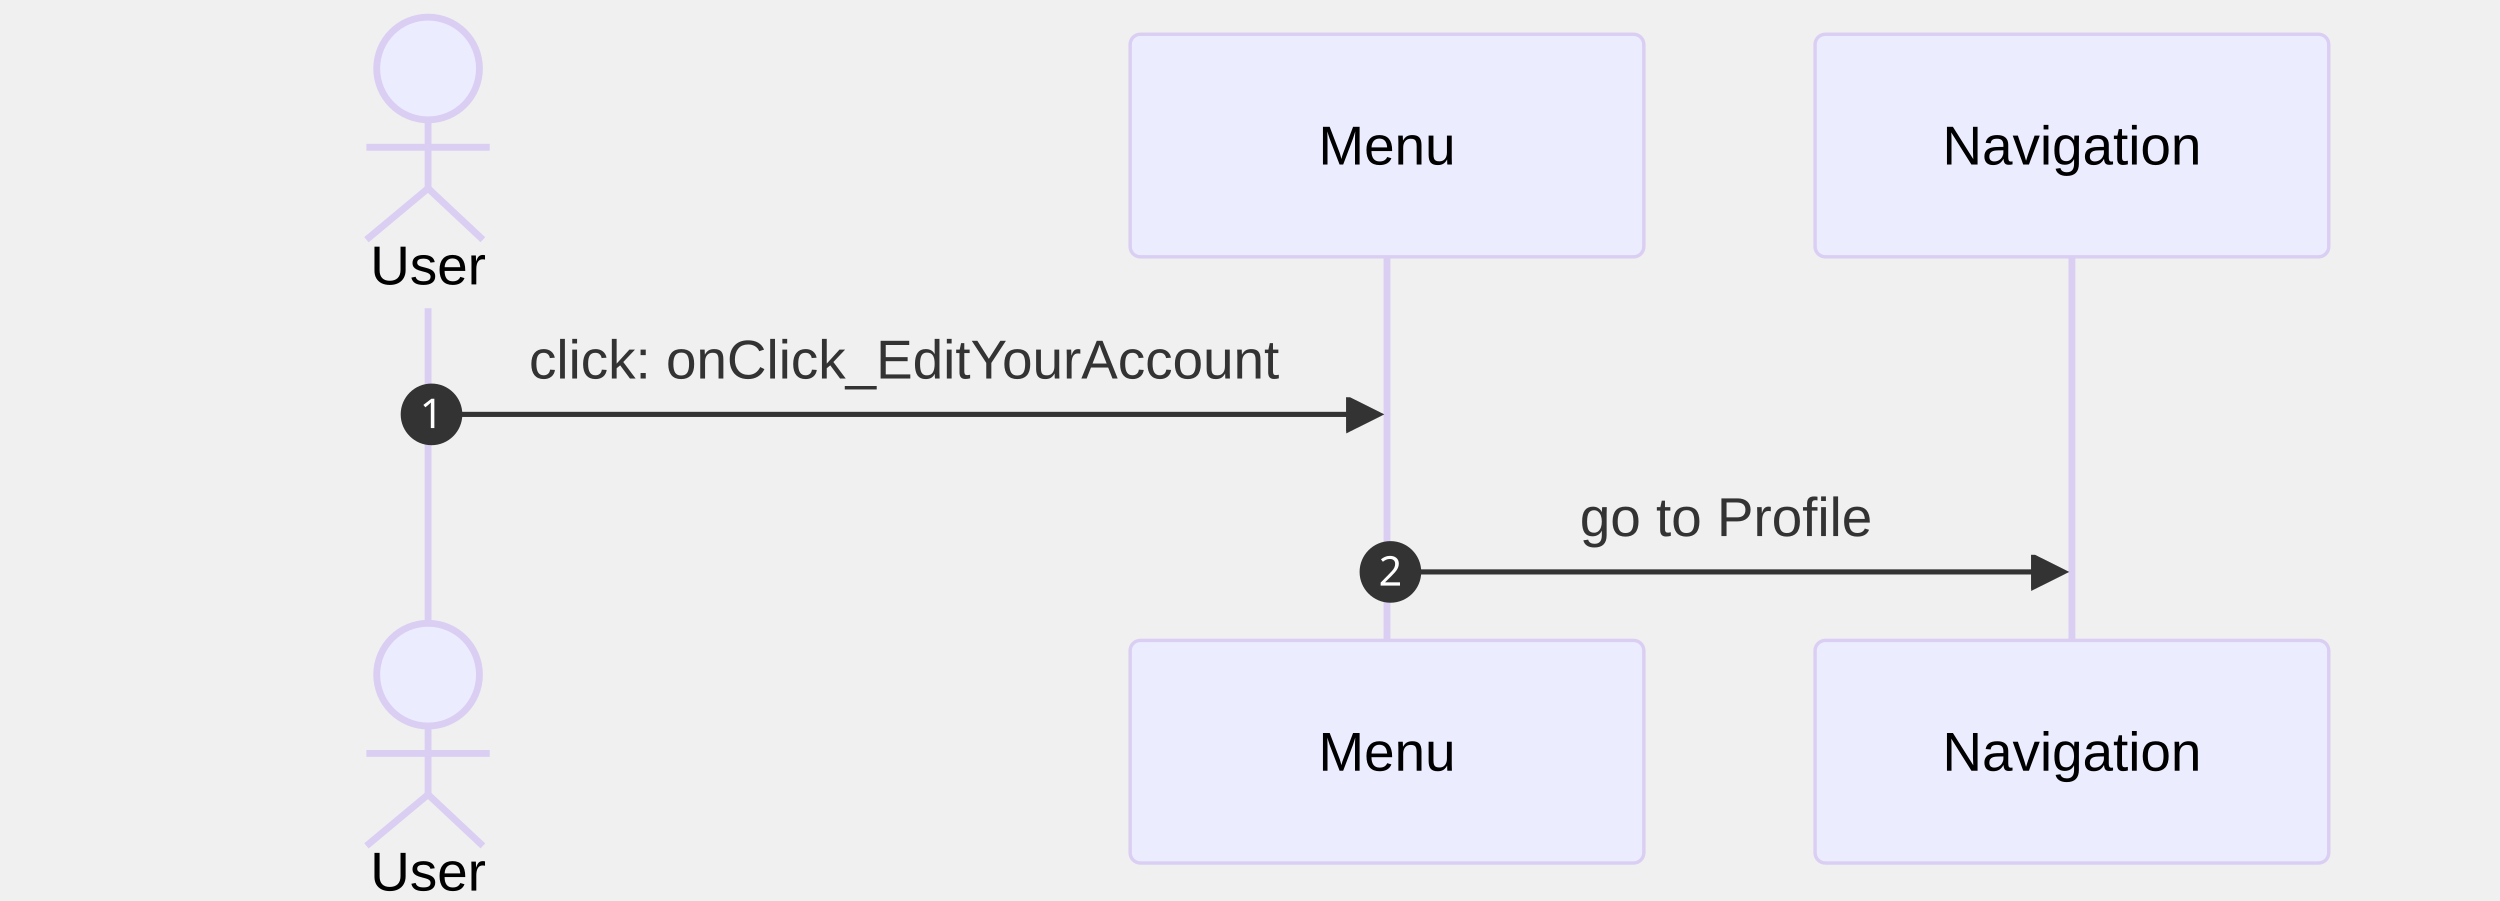
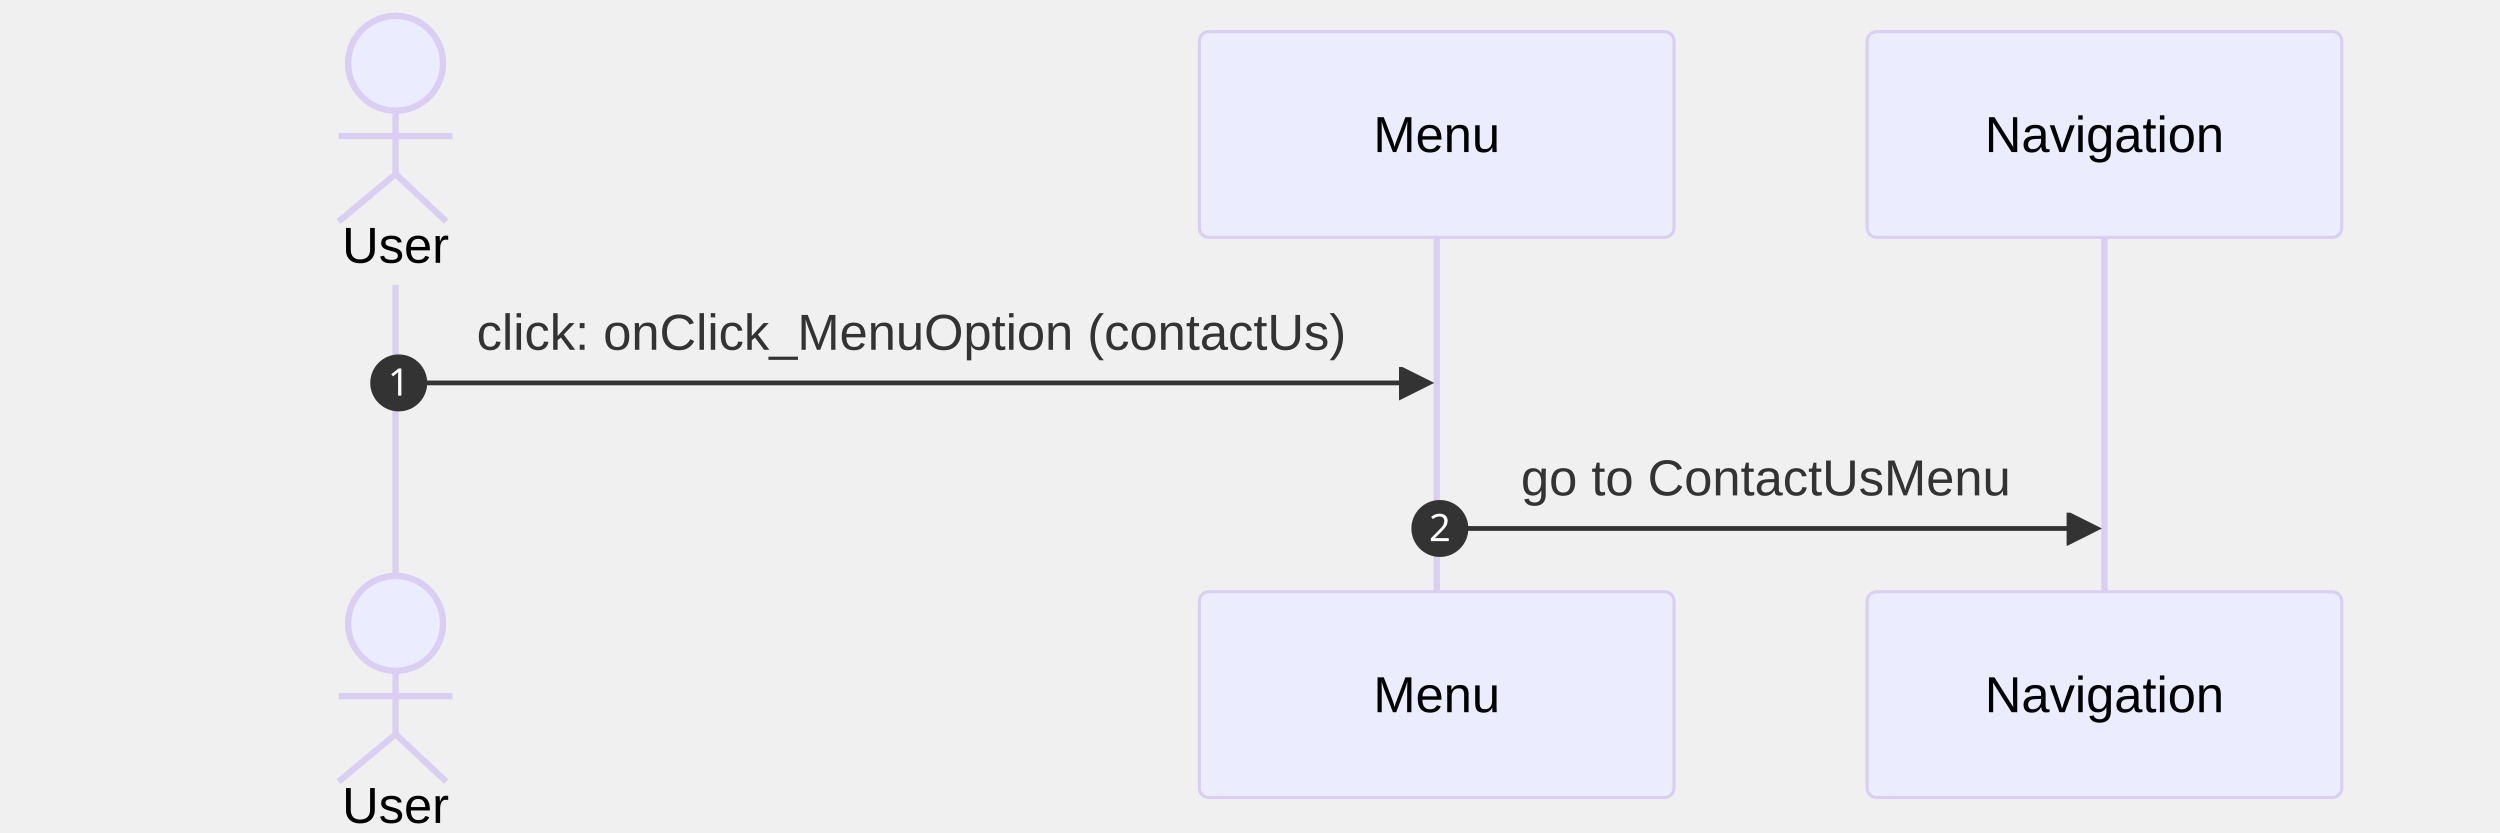
- <svg xmlns="http://www.w3.org/2000/svg" aria-roledescription="sequence" role="graphics-document document" viewBox="-50 -10 730 263" style="max-width: 730px;" width="100%" id="d">
+ <svg xmlns="http://www.w3.org/2000/svg" aria-roledescription="sequence" role="graphics-document document" viewBox="-50 -10 790 263" style="max-width: 790px;" width="100%" id="d">
  <g>
-     <rect class="actor actor-bottom" ry="3" rx="3" name="N" height="65" width="150" stroke="#666" fill="#eaeaea" y="177" x="480" />
-     <text style="text-anchor: middle; font-size: 16px; font-weight: 400;" class="actor" alignment-baseline="central" dominant-baseline="central" y="209.5" x="555">
-       <tspan dy="0" x="555">Navigation</tspan>
+     <rect class="actor actor-bottom" ry="3" rx="3" name="N" height="65" width="150" stroke="#666" fill="#eaeaea" y="177" x="540" />
+     <text style="text-anchor: middle; font-size: 16px; font-weight: 400;" class="actor" alignment-baseline="central" dominant-baseline="central" y="209.5" x="615">
+       <tspan dy="0" x="615">Navigation</tspan>
    </text>
  </g>
  <g>
-     <rect class="actor actor-bottom" ry="3" rx="3" name="B" height="65" width="150" stroke="#666" fill="#eaeaea" y="177" x="280" />
-     <text style="text-anchor: middle; font-size: 16px; font-weight: 400;" class="actor" alignment-baseline="central" dominant-baseline="central" y="209.5" x="355">
-       <tspan dy="0" x="355">Menu</tspan>
+     <rect class="actor actor-bottom" ry="3" rx="3" name="B" height="65" width="150" stroke="#666" fill="#eaeaea" y="177" x="329" />
+     <text style="text-anchor: middle; font-size: 16px; font-weight: 400;" class="actor" alignment-baseline="central" dominant-baseline="central" y="209.5" x="404">
+       <tspan dy="0" x="404">Menu</tspan>
    </text>
  </g>
  <g>
-     <line stroke="#999" stroke-width="0.5px" class="200" y2="177" x2="555" y1="5" x1="555" id="actor2" />
+     <line stroke="#999" stroke-width="0.5px" class="200" y2="177" x2="615" y1="5" x1="615" id="actor2" />
    <g id="root-2">
-       <rect class="actor actor-top" ry="3" rx="3" name="N" height="65" width="150" stroke="#666" fill="#eaeaea" y="0" x="480" />
-       <text style="text-anchor: middle; font-size: 16px; font-weight: 400;" class="actor" alignment-baseline="central" dominant-baseline="central" y="32.5" x="555">
-         <tspan dy="0" x="555">Navigation</tspan>
+       <rect class="actor actor-top" ry="3" rx="3" name="N" height="65" width="150" stroke="#666" fill="#eaeaea" y="0" x="540" />
+       <text style="text-anchor: middle; font-size: 16px; font-weight: 400;" class="actor" alignment-baseline="central" dominant-baseline="central" y="32.5" x="615">
+         <tspan dy="0" x="615">Navigation</tspan>
      </text>
    </g>
  </g>
  <g>
-     <line stroke="#999" stroke-width="0.5px" class="200" y2="177" x2="355" y1="5" x1="355" id="actor1" />
+     <line stroke="#999" stroke-width="0.5px" class="200" y2="177" x2="404" y1="5" x1="404" id="actor1" />
    <g id="root-1">
-       <rect class="actor actor-top" ry="3" rx="3" name="B" height="65" width="150" stroke="#666" fill="#eaeaea" y="0" x="280" />
-       <text style="text-anchor: middle; font-size: 16px; font-weight: 400;" class="actor" alignment-baseline="central" dominant-baseline="central" y="32.5" x="355">
-         <tspan dy="0" x="355">Menu</tspan>
+       <rect class="actor actor-top" ry="3" rx="3" name="B" height="65" width="150" stroke="#666" fill="#eaeaea" y="0" x="329" />
+       <text style="text-anchor: middle; font-size: 16px; font-weight: 400;" class="actor" alignment-baseline="central" dominant-baseline="central" y="32.5" x="404">
+         <tspan dy="0" x="404">Menu</tspan>
      </text>
    </g>
  </g>
  <style>#d{font-family:"trebuchet ms",verdana,arial,sans-serif;font-size:16px;fill:#333;}#d .error-icon{fill:#552222;}#d .error-text{fill:#552222;stroke:#552222;}#d .edge-thickness-normal{stroke-width:2px;}#d .edge-thickness-thick{stroke-width:3.5px;}#d .edge-pattern-solid{stroke-dasharray:0;}#d .edge-pattern-dashed{stroke-dasharray:3;}#d .edge-pattern-dotted{stroke-dasharray:2;}#d .marker{fill:#333333;stroke:#333333;}#d .marker.cross{stroke:#333333;}#d svg{font-family:"trebuchet ms",verdana,arial,sans-serif;font-size:16px;}#d .actor{stroke:hsl(259.626, 59.777%, 87.902%);fill:#ECECFF;}#d text.actor&gt;tspan{fill:black;stroke:none;}#d .actor-line{stroke:grey;}#d .messageLine0{stroke-width:1.5;stroke-dasharray:none;stroke:#333;}#d .messageLine1{stroke-width:1.5;stroke-dasharray:2,2;stroke:#333;}#d #arrowhead path{fill:#333;stroke:#333;}#d .sequenceNumber{fill:white;}#d #sequencenumber{fill:#333;}#d #crosshead path{fill:#333;stroke:#333;}#d .messageText{fill:#333;stroke:none;}#d .labelBox{stroke:hsl(259.626, 59.777%, 87.902%);fill:#ECECFF;}#d .labelText,#d .labelText&gt;tspan{fill:black;stroke:none;}#d .loopText,#d .loopText&gt;tspan{fill:black;stroke:none;}#d .loopLine{stroke-width:2px;stroke-dasharray:2,2;stroke:hsl(259.626, 59.777%, 87.902%);fill:hsl(259.626, 59.777%, 87.902%);}#d .note{stroke:#aaaa33;fill:#fff5ad;}#d .noteText,#d .noteText&gt;tspan{fill:black;stroke:none;}#d .activation0{fill:#f4f4f4;stroke:#666;}#d .activation1{fill:#f4f4f4;stroke:#666;}#d .activation2{fill:#f4f4f4;stroke:#666;}#d .actorPopupMenu{position:absolute;}#d .actorPopupMenuPanel{position:absolute;fill:#ECECFF;box-shadow:0px 8px 16px 0px rgba(0,0,0,0.2);filter:drop-shadow(3px 5px 2px rgb(0 0 0 / 0.4));}#d .actor-man line{stroke:hsl(259.626, 59.777%, 87.902%);fill:#ECECFF;}#d .actor-man circle,#d line{stroke:hsl(259.626, 59.777%, 87.902%);fill:#ECECFF;stroke-width:2px;}#d :root{--mermaid-font-family:"trebuchet ms",verdana,arial,sans-serif;}</style>
  <g />
  <defs>
    <symbol height="24" width="24" id="computer">
      <path d="M2 2v13h20v-13h-20zm18 11h-16v-9h16v9zm-10.228 6l.466-1h3.524l.467 1h-4.457zm14.228 3h-24l2-6h2.104l-1.33 4h18.45l-1.297-4h2.073l2 6zm-5-10h-14v-7h14v7z" transform="scale(.5)" />
    </symbol>
  </defs>
  <defs>
    <symbol clip-rule="evenodd" fill-rule="evenodd" id="database">
      <path d="M12.258.001l.256.004.255.005.253.008.251.01.249.012.247.015.246.016.242.019.241.02.239.023.236.024.233.027.231.028.229.031.225.032.223.034.22.036.217.038.214.04.211.041.208.043.205.045.201.046.198.048.194.05.191.051.187.053.183.054.18.056.175.057.172.059.168.06.163.061.16.063.155.064.15.066.074.033.073.033.071.034.07.034.069.035.068.035.067.035.066.035.064.036.064.036.062.036.06.036.06.037.058.037.058.037.055.038.055.038.053.038.052.038.051.039.05.039.048.039.047.039.045.04.044.04.043.04.041.04.04.041.039.041.037.041.036.041.034.041.033.042.032.042.03.042.029.042.027.042.026.043.024.043.023.043.021.043.02.043.018.044.017.043.015.044.013.044.012.044.011.045.009.044.007.045.006.045.004.045.002.045.001.045v17l-.001.045-.002.045-.004.045-.006.045-.007.045-.009.044-.011.045-.012.044-.013.044-.015.044-.017.043-.018.044-.02.043-.021.043-.023.043-.024.043-.026.043-.027.042-.029.042-.03.042-.032.042-.033.042-.034.041-.036.041-.037.041-.039.041-.04.041-.041.04-.043.04-.044.04-.045.04-.047.039-.048.039-.05.039-.051.039-.052.038-.053.038-.055.038-.055.038-.058.037-.058.037-.06.037-.06.036-.062.036-.064.036-.064.036-.066.035-.067.035-.068.035-.069.035-.07.034-.071.034-.073.033-.074.033-.15.066-.155.064-.16.063-.163.061-.168.06-.172.059-.175.057-.18.056-.183.054-.187.053-.191.051-.194.05-.198.048-.201.046-.205.045-.208.043-.211.041-.214.04-.217.038-.22.036-.223.034-.225.032-.229.031-.231.028-.233.027-.236.024-.239.023-.241.02-.242.019-.246.016-.247.015-.249.012-.251.01-.253.008-.255.005-.256.004-.258.001-.258-.001-.256-.004-.255-.005-.253-.008-.251-.01-.249-.012-.247-.015-.245-.016-.243-.019-.241-.02-.238-.023-.236-.024-.234-.027-.231-.028-.228-.031-.226-.032-.223-.034-.22-.036-.217-.038-.214-.04-.211-.041-.208-.043-.204-.045-.201-.046-.198-.048-.195-.05-.19-.051-.187-.053-.184-.054-.179-.056-.176-.057-.172-.059-.167-.06-.164-.061-.159-.063-.155-.064-.151-.066-.074-.033-.072-.033-.072-.034-.07-.034-.069-.035-.068-.035-.067-.035-.066-.035-.064-.036-.063-.036-.062-.036-.061-.036-.06-.037-.058-.037-.057-.037-.056-.038-.055-.038-.053-.038-.052-.038-.051-.039-.049-.039-.049-.039-.046-.039-.046-.04-.044-.04-.043-.04-.041-.04-.04-.041-.039-.041-.037-.041-.036-.041-.034-.041-.033-.042-.032-.042-.03-.042-.029-.042-.027-.042-.026-.043-.024-.043-.023-.043-.021-.043-.02-.043-.018-.044-.017-.043-.015-.044-.013-.044-.012-.044-.011-.045-.009-.044-.007-.045-.006-.045-.004-.045-.002-.045-.001-.045v-17l.001-.045.002-.045.004-.045.006-.045.007-.045.009-.044.011-.045.012-.044.013-.044.015-.044.017-.043.018-.044.02-.043.021-.043.023-.043.024-.043.026-.043.027-.042.029-.042.03-.042.032-.042.033-.042.034-.041.036-.041.037-.041.039-.041.04-.041.041-.04.043-.04.044-.04.046-.04.046-.039.049-.039.049-.039.051-.039.052-.038.053-.038.055-.038.056-.038.057-.037.058-.037.06-.037.061-.036.062-.036.063-.036.064-.036.066-.035.067-.035.068-.035.069-.035.07-.034.072-.034.072-.033.074-.033.151-.066.155-.064.159-.063.164-.061.167-.06.172-.059.176-.057.179-.056.184-.054.187-.053.19-.051.195-.05.198-.048.201-.046.204-.045.208-.043.211-.041.214-.04.217-.038.22-.036.223-.034.226-.032.228-.031.231-.028.234-.027.236-.024.238-.023.241-.02.243-.019.245-.016.247-.015.249-.012.251-.01.253-.008.255-.005.256-.004.258-.001.258.001zm-9.258 20.499v.01l.001.021.003.021.004.022.005.021.006.022.007.022.009.023.01.022.011.023.012.023.013.023.015.023.016.024.017.023.018.024.019.024.021.024.022.025.023.024.024.025.052.049.056.05.061.051.066.051.07.051.075.051.079.052.084.052.088.052.092.052.097.052.102.051.105.052.11.052.114.051.119.051.123.051.127.05.131.05.135.05.139.048.144.049.147.047.152.047.155.047.16.045.163.045.167.043.171.043.176.041.178.041.183.039.187.039.19.037.194.035.197.035.202.033.204.031.209.03.212.029.216.027.219.025.222.024.226.021.23.02.233.018.236.016.24.015.243.012.246.01.249.008.253.005.256.004.259.001.26-.001.257-.004.254-.005.25-.008.247-.011.244-.012.241-.014.237-.016.233-.018.231-.021.226-.021.224-.024.22-.026.216-.027.212-.028.21-.031.205-.031.202-.034.198-.034.194-.036.191-.037.187-.039.183-.04.179-.04.175-.042.172-.043.168-.044.163-.045.16-.046.155-.046.152-.047.148-.048.143-.049.139-.049.136-.05.131-.05.126-.05.123-.051.118-.052.114-.051.11-.052.106-.052.101-.052.096-.052.092-.052.088-.053.083-.051.079-.052.074-.052.07-.051.065-.051.06-.051.056-.05.051-.05.023-.024.023-.025.021-.024.02-.024.019-.024.018-.024.017-.024.015-.023.014-.024.013-.023.012-.023.01-.023.01-.022.008-.022.006-.022.006-.022.004-.022.004-.021.001-.021.001-.021v-4.127l-.077.055-.08.053-.083.054-.085.053-.087.052-.09.052-.093.051-.095.05-.097.05-.1.049-.102.049-.105.048-.106.047-.109.047-.111.046-.114.045-.115.045-.118.044-.12.043-.122.042-.124.042-.126.041-.128.04-.13.04-.132.038-.134.038-.135.037-.138.037-.139.035-.142.035-.143.034-.144.033-.147.032-.148.031-.15.03-.151.03-.153.029-.154.027-.156.027-.158.026-.159.025-.161.024-.162.023-.163.022-.165.021-.166.02-.167.019-.169.018-.169.017-.171.016-.173.015-.173.014-.175.013-.175.012-.177.011-.178.01-.179.008-.179.008-.181.006-.182.005-.182.004-.184.003-.184.002h-.37l-.184-.002-.184-.003-.182-.004-.182-.005-.181-.006-.179-.008-.179-.008-.178-.01-.176-.011-.176-.012-.175-.013-.173-.014-.172-.015-.171-.016-.17-.017-.169-.018-.167-.019-.166-.02-.165-.021-.163-.022-.162-.023-.161-.024-.159-.025-.157-.026-.156-.027-.155-.027-.153-.029-.151-.03-.15-.03-.148-.031-.146-.032-.145-.033-.143-.034-.141-.035-.14-.035-.137-.037-.136-.037-.134-.038-.132-.038-.13-.04-.128-.04-.126-.041-.124-.042-.122-.042-.12-.044-.117-.043-.116-.045-.113-.045-.112-.046-.109-.047-.106-.047-.105-.048-.102-.049-.1-.049-.097-.05-.095-.05-.093-.052-.09-.051-.087-.052-.085-.053-.083-.054-.08-.054-.077-.054v4.127zm0-5.654v.011l.001.021.003.021.004.021.005.022.006.022.007.022.009.022.01.022.011.023.012.023.013.023.015.024.016.023.017.024.018.024.019.024.021.024.022.024.023.025.024.024.052.05.056.05.061.05.066.051.07.051.075.052.079.051.084.052.088.052.092.052.097.052.102.052.105.052.11.051.114.051.119.052.123.05.127.051.131.05.135.049.139.049.144.048.147.048.152.047.155.046.16.045.163.045.167.044.171.042.176.042.178.04.183.04.187.038.19.037.194.036.197.034.202.033.204.032.209.03.212.028.216.027.219.025.222.024.226.022.23.02.233.018.236.016.24.014.243.012.246.01.249.008.253.006.256.003.259.001.26-.001.257-.003.254-.006.25-.008.247-.01.244-.012.241-.015.237-.016.233-.018.231-.02.226-.022.224-.024.22-.025.216-.027.212-.029.21-.03.205-.032.202-.033.198-.035.194-.036.191-.037.187-.039.183-.039.179-.041.175-.042.172-.043.168-.044.163-.045.16-.045.155-.047.152-.047.148-.048.143-.048.139-.05.136-.049.131-.05.126-.051.123-.051.118-.051.114-.052.11-.052.106-.052.101-.052.096-.052.092-.052.088-.052.083-.052.079-.052.074-.051.07-.052.065-.051.06-.05.056-.051.051-.049.023-.025.023-.024.021-.025.02-.024.019-.024.018-.024.017-.024.015-.023.014-.023.013-.024.012-.022.01-.023.01-.023.008-.022.006-.022.006-.022.004-.021.004-.022.001-.021.001-.021v-4.139l-.077.054-.08.054-.083.054-.085.052-.087.053-.09.051-.093.051-.095.051-.097.05-.1.049-.102.049-.105.048-.106.047-.109.047-.111.046-.114.045-.115.044-.118.044-.12.044-.122.042-.124.042-.126.041-.128.04-.13.039-.132.039-.134.038-.135.037-.138.036-.139.036-.142.035-.143.033-.144.033-.147.033-.148.031-.15.03-.151.03-.153.028-.154.028-.156.027-.158.026-.159.025-.161.024-.162.023-.163.022-.165.021-.166.02-.167.019-.169.018-.169.017-.171.016-.173.015-.173.014-.175.013-.175.012-.177.011-.178.009-.179.009-.179.007-.181.007-.182.005-.182.004-.184.003-.184.002h-.37l-.184-.002-.184-.003-.182-.004-.182-.005-.181-.007-.179-.007-.179-.009-.178-.009-.176-.011-.176-.012-.175-.013-.173-.014-.172-.015-.171-.016-.17-.017-.169-.018-.167-.019-.166-.02-.165-.021-.163-.022-.162-.023-.161-.024-.159-.025-.157-.026-.156-.027-.155-.028-.153-.028-.151-.03-.15-.03-.148-.031-.146-.033-.145-.033-.143-.033-.141-.035-.14-.036-.137-.036-.136-.037-.134-.038-.132-.039-.13-.039-.128-.04-.126-.041-.124-.042-.122-.043-.12-.043-.117-.044-.116-.044-.113-.046-.112-.046-.109-.046-.106-.047-.105-.048-.102-.049-.1-.049-.097-.05-.095-.051-.093-.051-.09-.051-.087-.053-.085-.052-.083-.054-.08-.054-.077-.054v4.139zm0-5.666v.011l.001.02.003.022.004.021.005.022.006.021.007.022.009.023.01.022.011.023.012.023.013.023.015.023.016.024.017.024.018.023.019.024.021.025.022.024.023.024.024.025.052.05.056.05.061.05.066.051.07.051.075.052.079.051.084.052.088.052.092.052.097.052.102.052.105.051.11.052.114.051.119.051.123.051.127.05.131.05.135.05.139.049.144.048.147.048.152.047.155.046.16.045.163.045.167.043.171.043.176.042.178.04.183.04.187.038.19.037.194.036.197.034.202.033.204.032.209.03.212.028.216.027.219.025.222.024.226.021.23.02.233.018.236.017.24.014.243.012.246.01.249.008.253.006.256.003.259.001.26-.001.257-.003.254-.006.25-.008.247-.01.244-.013.241-.014.237-.016.233-.018.231-.02.226-.022.224-.024.22-.025.216-.027.212-.029.21-.03.205-.032.202-.033.198-.035.194-.036.191-.037.187-.039.183-.039.179-.041.175-.042.172-.043.168-.044.163-.045.16-.045.155-.047.152-.047.148-.048.143-.049.139-.049.136-.049.131-.051.126-.05.123-.051.118-.052.114-.051.11-.052.106-.052.101-.052.096-.052.092-.052.088-.052.083-.052.079-.052.074-.052.07-.051.065-.051.06-.051.056-.05.051-.049.023-.025.023-.025.021-.024.02-.024.019-.024.018-.024.017-.024.015-.023.014-.024.013-.023.012-.023.01-.022.01-.023.008-.022.006-.022.006-.022.004-.022.004-.021.001-.021.001-.021v-4.153l-.077.054-.08.054-.083.053-.085.053-.087.053-.09.051-.093.051-.095.051-.097.05-.1.049-.102.048-.105.048-.106.048-.109.046-.111.046-.114.046-.115.044-.118.044-.12.043-.122.043-.124.042-.126.041-.128.04-.13.039-.132.039-.134.038-.135.037-.138.036-.139.036-.142.034-.143.034-.144.033-.147.032-.148.032-.15.03-.151.03-.153.028-.154.028-.156.027-.158.026-.159.024-.161.024-.162.023-.163.023-.165.021-.166.02-.167.019-.169.018-.169.017-.171.016-.173.015-.173.014-.175.013-.175.012-.177.01-.178.01-.179.009-.179.007-.181.006-.182.006-.182.004-.184.003-.184.001-.185.001-.185-.001-.184-.001-.184-.003-.182-.004-.182-.006-.181-.006-.179-.007-.179-.009-.178-.01-.176-.01-.176-.012-.175-.013-.173-.014-.172-.015-.171-.016-.17-.017-.169-.018-.167-.019-.166-.02-.165-.021-.163-.023-.162-.023-.161-.024-.159-.024-.157-.026-.156-.027-.155-.028-.153-.028-.151-.03-.15-.03-.148-.032-.146-.032-.145-.033-.143-.034-.141-.034-.14-.036-.137-.036-.136-.037-.134-.038-.132-.039-.13-.039-.128-.041-.126-.041-.124-.041-.122-.043-.12-.043-.117-.044-.116-.044-.113-.046-.112-.046-.109-.046-.106-.048-.105-.048-.102-.048-.1-.05-.097-.049-.095-.051-.093-.051-.09-.052-.087-.052-.085-.053-.083-.053-.08-.054-.077-.054v4.153zm8.74-8.179l-.257.004-.254.005-.25.008-.247.011-.244.012-.241.014-.237.016-.233.018-.231.021-.226.022-.224.023-.22.026-.216.027-.212.028-.21.031-.205.032-.202.033-.198.034-.194.036-.191.038-.187.038-.183.04-.179.041-.175.042-.172.043-.168.043-.163.045-.16.046-.155.046-.152.048-.148.048-.143.048-.139.049-.136.05-.131.05-.126.051-.123.051-.118.051-.114.052-.11.052-.106.052-.101.052-.096.052-.092.052-.088.052-.083.052-.079.052-.074.051-.07.052-.065.051-.06.05-.056.05-.051.05-.023.025-.023.024-.021.024-.02.025-.019.024-.018.024-.017.023-.015.024-.014.023-.013.023-.012.023-.01.023-.01.022-.008.022-.006.023-.006.021-.004.022-.004.021-.001.021-.001.021.001.021.001.021.004.021.004.022.006.021.006.023.008.022.01.022.01.023.012.023.013.023.014.023.015.024.017.023.018.024.019.024.02.025.021.024.023.024.023.025.051.05.056.05.06.05.065.051.07.052.074.051.079.052.083.052.088.052.092.052.096.052.101.052.106.052.11.052.114.052.118.051.123.051.126.051.131.05.136.05.139.049.143.048.148.048.152.048.155.046.16.046.163.045.168.043.172.043.175.042.179.041.183.04.187.038.191.038.194.036.198.034.202.033.205.032.21.031.212.028.216.027.22.026.224.023.226.022.231.021.233.018.237.016.241.014.244.012.247.011.25.008.254.005.257.004.26.001.26-.001.257-.004.254-.005.25-.008.247-.011.244-.012.241-.014.237-.016.233-.018.231-.021.226-.022.224-.023.22-.026.216-.027.212-.028.21-.031.205-.032.202-.033.198-.034.194-.036.191-.038.187-.038.183-.04.179-.041.175-.042.172-.043.168-.043.163-.045.16-.046.155-.046.152-.048.148-.048.143-.048.139-.049.136-.05.131-.05.126-.051.123-.051.118-.051.114-.052.11-.052.106-.052.101-.052.096-.052.092-.052.088-.052.083-.052.079-.052.074-.051.07-.052.065-.051.06-.05.056-.05.051-.05.023-.025.023-.024.021-.024.02-.025.019-.024.018-.024.017-.023.015-.024.014-.023.013-.023.012-.023.01-.023.01-.022.008-.022.006-.023.006-.021.004-.022.004-.021.001-.021.001-.021-.001-.021-.001-.021-.004-.021-.004-.022-.006-.021-.006-.023-.008-.022-.01-.022-.01-.023-.012-.023-.013-.023-.014-.023-.015-.024-.017-.023-.018-.024-.019-.024-.02-.025-.021-.024-.023-.024-.023-.025-.051-.05-.056-.05-.06-.05-.065-.051-.07-.052-.074-.051-.079-.052-.083-.052-.088-.052-.092-.052-.096-.052-.101-.052-.106-.052-.11-.052-.114-.052-.118-.051-.123-.051-.126-.051-.131-.05-.136-.05-.139-.049-.143-.048-.148-.048-.152-.048-.155-.046-.16-.046-.163-.045-.168-.043-.172-.043-.175-.042-.179-.041-.183-.04-.187-.038-.191-.038-.194-.036-.198-.034-.202-.033-.205-.032-.21-.031-.212-.028-.216-.027-.22-.026-.224-.023-.226-.022-.231-.021-.233-.018-.237-.016-.241-.014-.244-.012-.247-.011-.25-.008-.254-.005-.257-.004-.26-.001-.26.001z" transform="scale(.5)" />
    </symbol>
  </defs>
  <defs>
    <symbol height="24" width="24" id="clock">
      <path d="M12 2c5.514 0 10 4.486 10 10s-4.486 10-10 10-10-4.486-10-10 4.486-10 10-10zm0-2c-6.627 0-12 5.373-12 12s5.373 12 12 12 12-5.373 12-12-5.373-12-12-12zm5.848 12.459c.202.038.202.333.001.372-1.907.361-6.045 1.111-6.547 1.111-.719 0-1.301-.582-1.301-1.301 0-.512.77-5.447 1.125-7.445.034-.192.312-.181.343.014l.985 6.238 5.394 1.011z" transform="scale(.5)" />
    </symbol>
  </defs>
  <defs>
    <marker orient="auto" markerHeight="12" markerWidth="12" markerUnits="userSpaceOnUse" refY="5" refX="7.9" id="arrowhead">
      <path d="M 0 0 L 10 5 L 0 10 z" />
    </marker>
  </defs>
  <defs>
    <marker refY="4.5" refX="4" orient="auto" markerHeight="8" markerWidth="15" id="crosshead">
      <path style="stroke-dasharray: 0, 0;" d="M 1,2 L 6,7 M 6,2 L 1,7" stroke-width="1pt" stroke="#000000" fill="none" />
    </marker>
  </defs>
  <defs>
    <marker orient="auto" markerHeight="28" markerWidth="20" refY="7" refX="15.5" id="filled-head">
      <path d="M 18,7 L9,13 L14,7 L9,1 Z" />
    </marker>
  </defs>
  <defs>
    <marker orient="auto" markerHeight="40" markerWidth="60" refY="15" refX="15" id="sequencenumber">
      <circle r="6" cy="15" cx="15" />
    </marker>
  </defs>
  <line stroke="#999" stroke-width="0.5px" class="200" y2="177" x2="75" y1="80" x1="75" id="actor0" />
  <g name="U" class="actor-man actor-top">
    <line y2="45" x2="75" y1="25" x1="75" id="actor-man-torso0" />
    <line y2="33" x2="93" y1="33" x1="57" id="actor-man-arms0" />
    <line y2="45" x2="75" y1="60" x1="57" />
    <line y2="60" x2="91" y1="45" x1="75" />
    <circle height="65" width="150" r="15" cy="10" cx="75" />
    <text style="text-anchor: middle; font-size: 16px; font-weight: 400;" class="actor" alignment-baseline="central" dominant-baseline="central" y="67.5" x="75">
      <tspan dy="0" x="75">User</tspan>
    </text>
  </g>
-   <text style="font-size: 16px; font-weight: 400;" dy="1em" class="messageText" alignment-baseline="middle" dominant-baseline="middle" text-anchor="middle" y="80" x="214">click: onClick_EditYourAccount</text>
-   <line style="fill: none;" marker-start="url(#sequencenumber)" marker-end="url(#arrowhead)" stroke="none" stroke-width="2" class="messageLine0" y2="111" x2="351" y1="111" x1="76" />
+   <text style="font-size: 16px; font-weight: 400;" dy="1em" class="messageText" alignment-baseline="middle" dominant-baseline="middle" text-anchor="middle" y="80" x="238">click: onClick_MenuOption (contactUs)</text>
+   <line style="fill: none;" marker-start="url(#sequencenumber)" marker-end="url(#arrowhead)" stroke="none" stroke-width="2" class="messageLine0" y2="111" x2="400" y1="111" x1="76" />
  <text class="sequenceNumber" text-anchor="middle" font-size="12px" font-family="sans-serif" y="115" x="76">1</text>
-   <text style="font-size: 16px; font-weight: 400;" dy="1em" class="messageText" alignment-baseline="middle" dominant-baseline="middle" text-anchor="middle" y="126" x="454">go to Profile</text>
-   <line style="fill: none;" marker-start="url(#sequencenumber)" marker-end="url(#arrowhead)" stroke="none" stroke-width="2" class="messageLine0" y2="157" x2="551" y1="157" x1="356" />
-   <text class="sequenceNumber" text-anchor="middle" font-size="12px" font-family="sans-serif" y="161" x="356">2</text>
+   <text style="font-size: 16px; font-weight: 400;" dy="1em" class="messageText" alignment-baseline="middle" dominant-baseline="middle" text-anchor="middle" y="126" x="508">go to ContactUsMenu</text>
+   <line style="fill: none;" marker-start="url(#sequencenumber)" marker-end="url(#arrowhead)" stroke="none" stroke-width="2" class="messageLine0" y2="157" x2="611" y1="157" x1="405" />
+   <text class="sequenceNumber" text-anchor="middle" font-size="12px" font-family="sans-serif" y="161" x="405">2</text>
  <g name="U" class="actor-man actor-bottom">
    <line y2="222" x2="75" y1="202" x1="75" id="actor-man-torso2" />
    <line y2="210" x2="93" y1="210" x1="57" id="actor-man-arms2" />
    <line y2="222" x2="75" y1="237" x1="57" />
    <line y2="237" x2="91" y1="222" x1="75" />
    <circle height="65" width="150" r="15" cy="187" cx="75" />
    <text style="text-anchor: middle; font-size: 16px; font-weight: 400;" class="actor" alignment-baseline="central" dominant-baseline="central" y="244.5" x="75">
      <tspan dy="0" x="75">User</tspan>
    </text>
  </g>
</svg>
